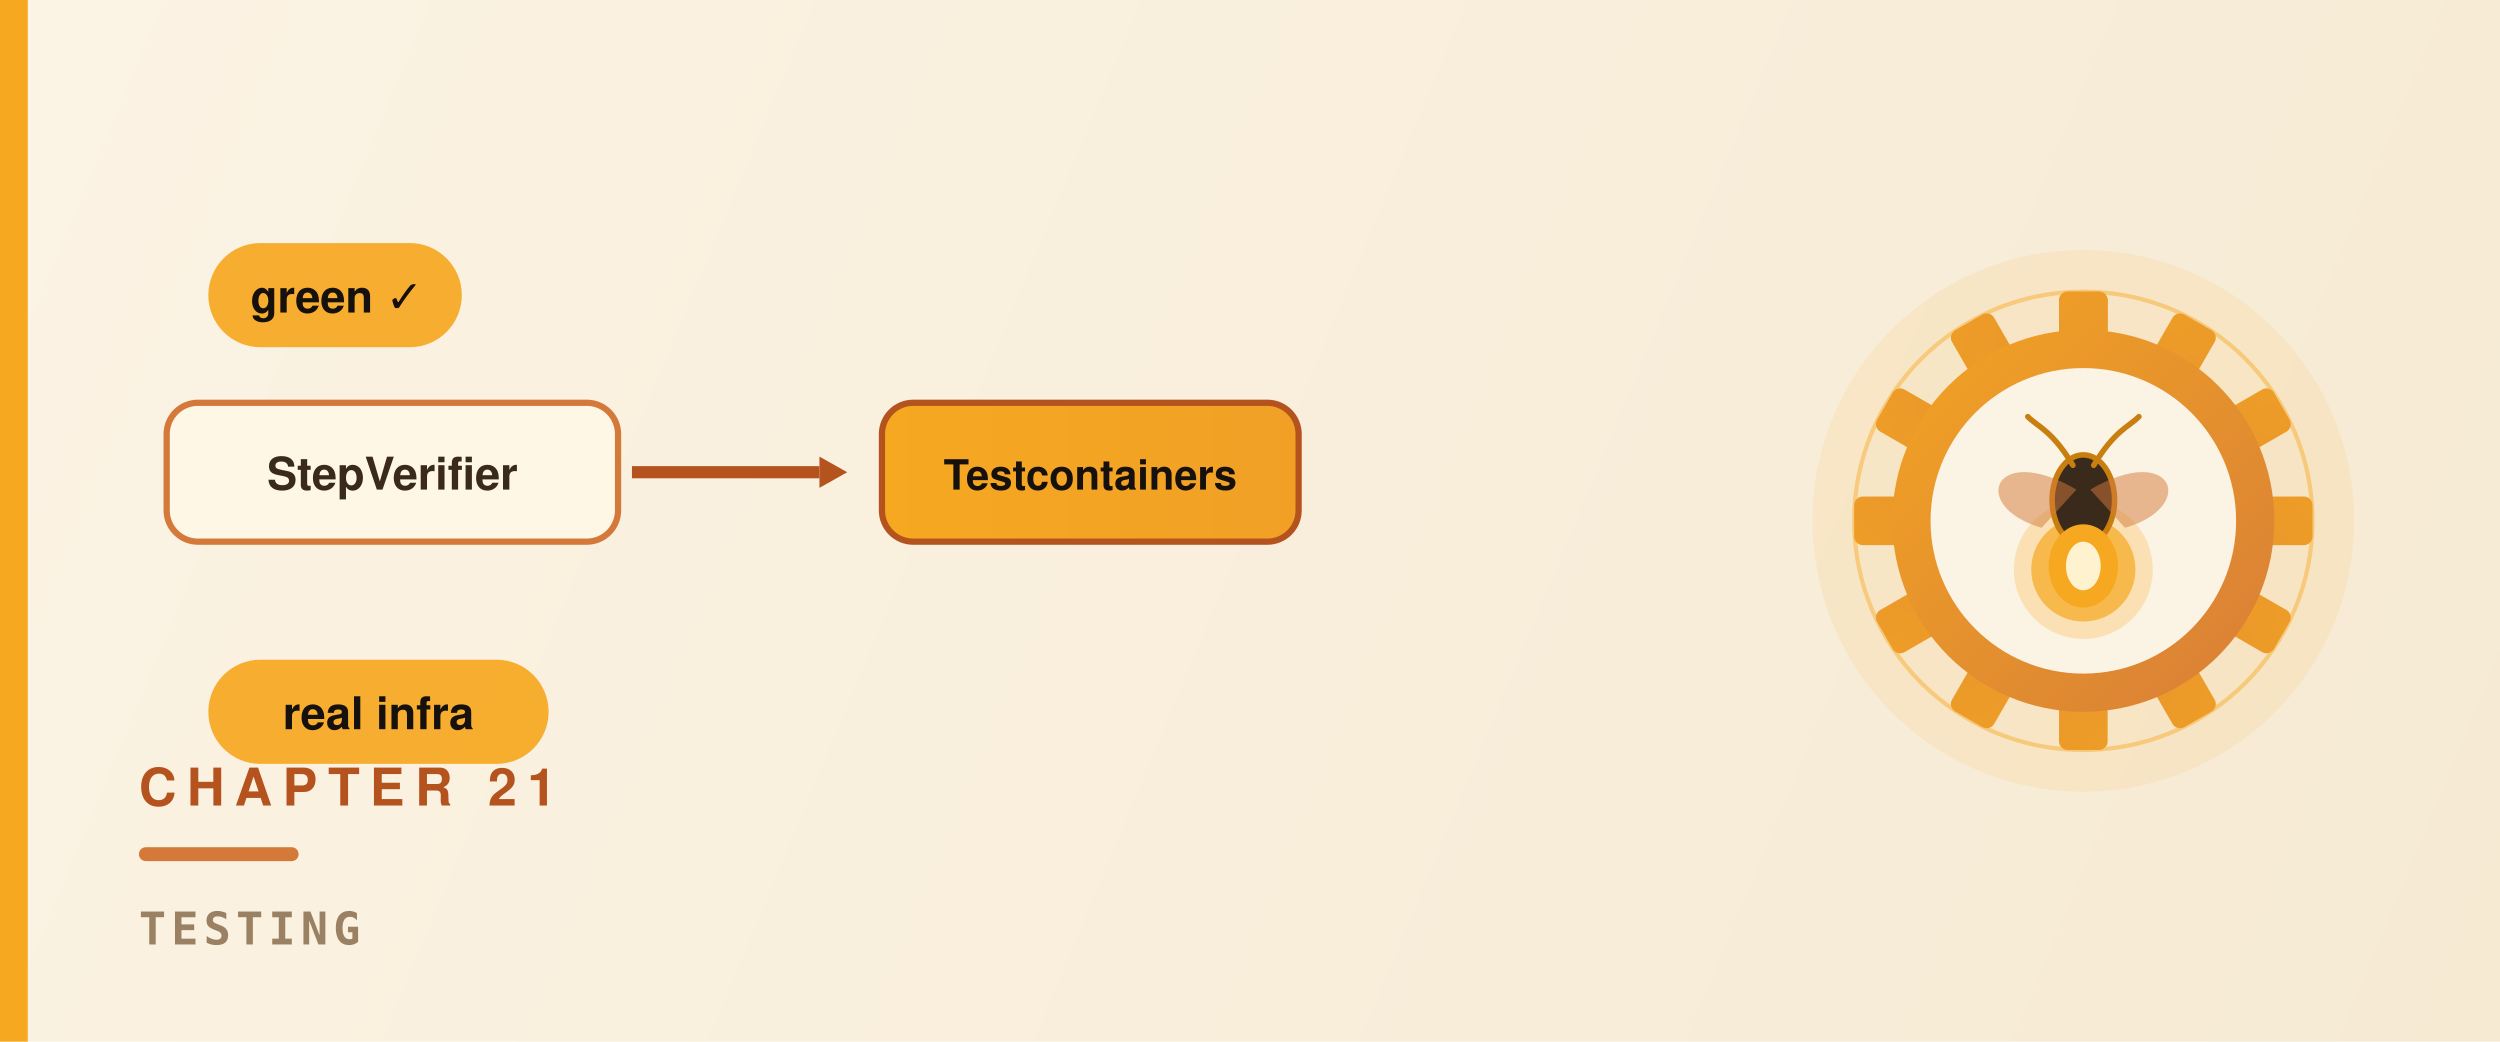
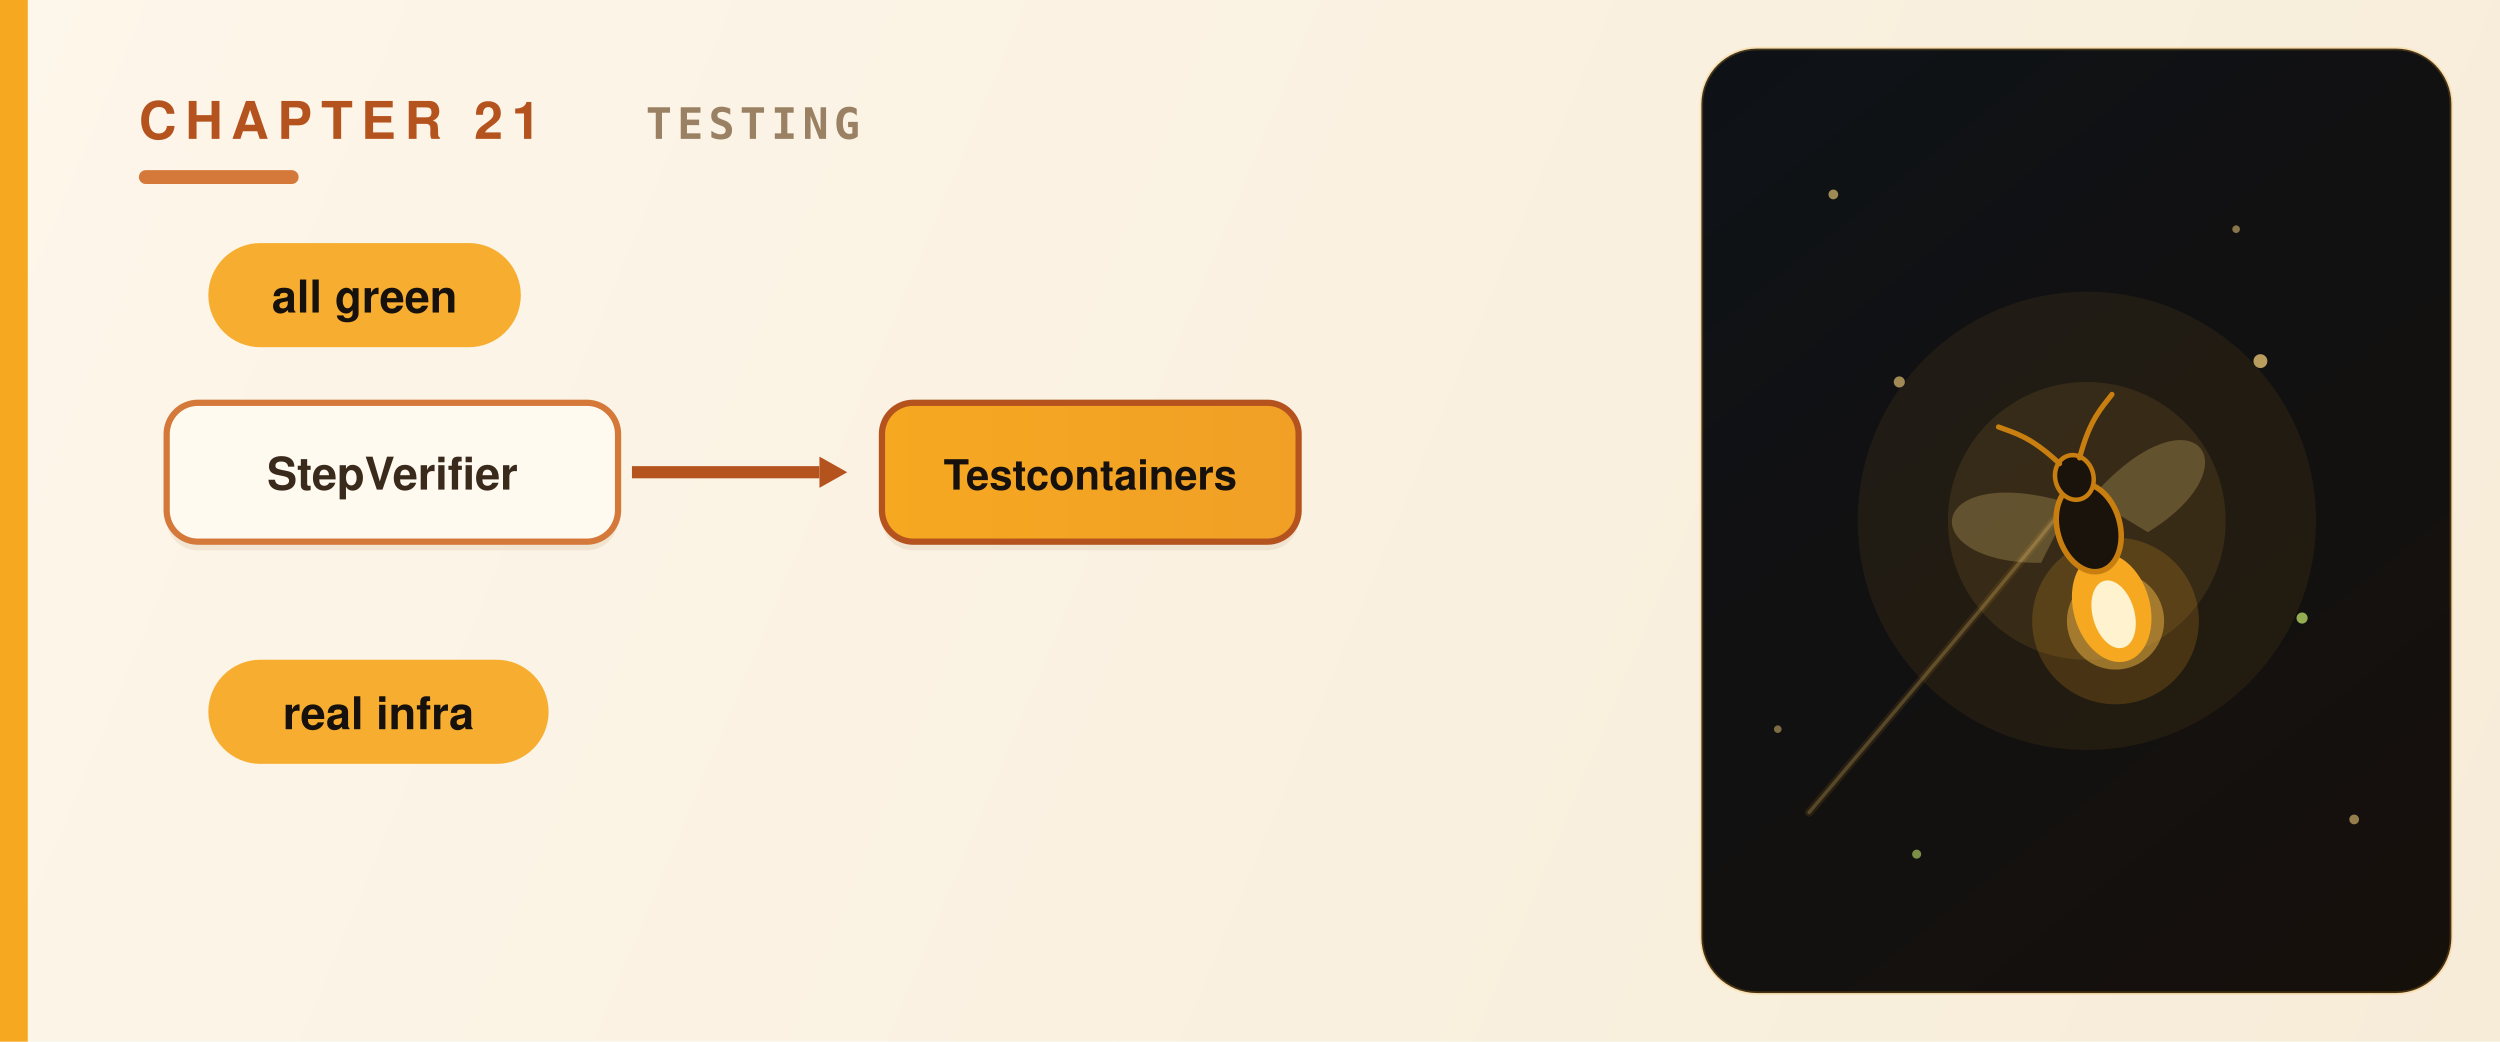
- <svg xmlns="http://www.w3.org/2000/svg" xmlns:xlink="http://www.w3.org/1999/xlink" viewBox="0 0 720 300" role="img" aria-label="Testing Firefly applications" font-family="Avenir Next,Avenir,Helvetica Neue,Helvetica,Arial,sans-serif">
+ <svg xmlns="http://www.w3.org/2000/svg" viewBox="0 0 720 300" role="img" aria-label="Testing Firefly applications" font-family="Avenir Next,Avenir,Helvetica Neue,Helvetica,Arial,sans-serif">
  <defs>
    <linearGradient id="fld" x1="0" y1="0" x2="720" y2="300" gradientUnits="userSpaceOnUse">
-       <stop offset="0" stop-color="#fbf3e4" />
-       <stop offset="1" stop-color="#f6ead3" />
+       <stop offset="0" stop-color="#fdf6ea" />
+       <stop offset="1" stop-color="#f7ecd8" />
    </linearGradient>
-     <linearGradient id="grg" x1="-70" y1="-70" x2="70" y2="70" gradientUnits="userSpaceOnUse">
-       <stop offset="0" stop-color="#f6a821" />
-       <stop offset="1" stop-color="#d4793a" />
+     <linearGradient id="pnl" x1="490" y1="14" x2="706" y2="286" gradientUnits="userSpaceOnUse">
+       <stop offset="0" stop-color="#0e1217" />
+       <stop offset="1" stop-color="#16100b" />
    </linearGradient>
    <linearGradient id="grh" x1="0" y1="0" x2="720" y2="0" gradientUnits="userSpaceOnUse">
      <stop offset="0" stop-color="#f6a821" />
      <stop offset="1" stop-color="#d4793a" />
    </linearGradient>
  </defs>
  <rect width="720" height="300" fill="url(#fld)" />
  <rect x="0" y="0" width="8" height="300" fill="url(#grh)" />
-   <rect x="40" y="244" width="46" height="4" rx="2" fill="#d4793a" />
-   <text x="40" y="232" fill="#b5531f" font-size="15" font-weight="800" letter-spacing="3">CHAPTER 21</text>
-   <text x="40" y="272" fill="#9a8163" font-size="13" font-weight="600" letter-spacing="1.5" font-family="SF Mono,JetBrains Mono,Menlo,Consolas,monospace">TESTING</text>
+   <rect x="490" y="14" width="216" height="272" rx="16" fill="url(#pnl)" />
+   <rect x="490" y="14" width="216" height="272" rx="16" fill="none" stroke="#f6a821" stroke-width="1" opacity="0.22" />
+   <g fill="#ffd980">
+     <circle cx="528" cy="56" r="1.4" opacity="0.6" />
+     <circle cx="678" cy="236" r="1.4" opacity="0.55" />
+     <circle cx="644" cy="66" r="1.1" opacity="0.5" />
+     <circle cx="512" cy="210" r="1.1" opacity="0.45" />
+   </g>
+   <circle cx="552" cy="246" r="1.3" fill="#bfe26a" opacity="0.6" />
+   <text x="40" y="40" fill="#b5531f" font-size="15" font-weight="800" letter-spacing="2.5">CHAPTER 21</text>
+   <text x="186" y="40" fill="#9a8163" font-size="12.5" font-weight="600" letter-spacing="1.5" font-family="SF Mono,JetBrains Mono,Menlo,Consolas,monospace">TESTING</text>
+   <rect x="40" y="49" width="46" height="4" rx="2" fill="#d4793a" />
  <g transform="translate(48,116)">
-     <rect x="0" y="0" width="130" height="40" rx="9" fill="#fff7e6" stroke="#d4793a" stroke-width="1.8" />
+     <rect x="0" y="2.5" width="130" height="40" rx="9" fill="#d9c4a3" opacity="0.30" />
+     <rect x="0" y="0" width="130" height="40" rx="9" fill="#fffaf0" stroke="#d4793a" stroke-width="1.8" />
    <text x="65.0" y="25" text-anchor="middle" fill="#3a2a1c" font-size="13" font-weight="700">StepVerifier</text>
  </g>
  <line x1="182" y1="136" x2="236.0" y2="136.0" stroke="#b5531f" stroke-width="3.5" />
  <polygon points="244.0,136.0 236.0,140.5 236.0,131.5" fill="#b5531f" />
  <g transform="translate(254,116)">
+     <rect x="0" y="2.5" width="120" height="40" rx="9" fill="#d9c4a3" opacity="0.30" />
    <rect x="0" y="0" width="120" height="40" rx="9" fill="url(#grh)" stroke="#b5531f" stroke-width="1.8" />
    <text x="60.0" y="25" text-anchor="middle" fill="#16110c" font-size="12" font-weight="700">Testcontainers</text>
  </g>
  <g transform="translate(60,70)">
-     <rect x="0" y="0" width="73" height="30" rx="15" fill="#f6a821" opacity="0.92" />
-     <text x="37" y="20" text-anchor="middle" fill="#16110c" font-size="13" font-weight="700">green ✓</text>
+     <rect x="0" y="0" width="90" height="30" rx="15" fill="#f6a821" opacity="0.92" />
+     <text x="45" y="20" text-anchor="middle" fill="#16110c" font-size="13" font-weight="700">all green</text>
  </g>
  <g transform="translate(60,190)">
    <rect x="0" y="0" width="98" height="30" rx="15" fill="#f6a821" opacity="0.92" />
    <text x="49" y="20" text-anchor="middle" fill="#16110c" font-size="13" font-weight="700">real infra</text>
  </g>
-   <g transform="translate(600,150)">
-     <circle r="78" fill="#f6a821" opacity="0.10" />
-     <circle r="66" fill="none" stroke="#f6a821" stroke-width="1.2" opacity="0.45" />
-     <g fill="url(#grg)">
-       <g id="et">
-         <rect x="-7" y="-66" width="14" height="16" rx="2.5" />
-       </g>
-       <use xlink:href="#et" transform="rotate(0)" />
-       <use xlink:href="#et" transform="rotate(30)" />
-       <use xlink:href="#et" transform="rotate(60)" />
-       <use xlink:href="#et" transform="rotate(90)" />
-       <use xlink:href="#et" transform="rotate(120)" />
-       <use xlink:href="#et" transform="rotate(150)" />
-       <use xlink:href="#et" transform="rotate(180)" />
-       <use xlink:href="#et" transform="rotate(210)" />
-       <use xlink:href="#et" transform="rotate(240)" />
-       <use xlink:href="#et" transform="rotate(270)" />
-       <use xlink:href="#et" transform="rotate(300)" />
-       <use xlink:href="#et" transform="rotate(330)" />
+   <g transform="translate(601,150)">
+     <circle r="66" fill="#f6a821" opacity="0.07" />
+     <circle r="40" fill="#ffc24a" opacity="0.10" />
+     <path d="M-80,84 C-46,44 -24,18 -8,-2" fill="none" stroke="#f6a821" stroke-width="2.4" opacity="0.10" stroke-linecap="round" />
+     <path d="M-80,84 C-46,44 -24,18 -8,-2" fill="none" stroke="#ffd980" stroke-width="1" opacity="0.22" stroke-linecap="round" />
+     <g transform="rotate(-16)">
+       <circle cx="0" cy="30" r="24" fill="#f6a821" opacity="0.18" />
+       <circle cx="0" cy="30" r="14" fill="#ffc24a" opacity="0.45" />
+       <path d="M-3,-6 C-40,-30 -52,-2 -16,8 Z" fill="#ffd980" opacity="0.22" />
+       <path d="M3,-6 C40,-30 52,-2 16,8 Z" fill="#ffd980" opacity="0.22" />
+       <ellipse cx="0" cy="26" rx="11" ry="16" fill="#f6a821" />
+       <ellipse cx="0" cy="28" rx="6" ry="10" fill="#fff2cf" />
+       <ellipse cx="0" cy="2" rx="9" ry="13" fill="#1a130c" stroke="#c97e10" stroke-width="1.6" />
+       <ellipse cx="0" cy="-13" rx="5.5" ry="6.5" fill="#1a130c" stroke="#c97e10" stroke-width="1.3" />
+       <path d="M-3,-18 C-9,-28 -13,-30 -17,-33" fill="none" stroke="#c97e10" stroke-width="1.5" stroke-linecap="round" />
+       <path d="M3,-18 C9,-28 13,-30 17,-33" fill="none" stroke="#c97e10" stroke-width="1.5" stroke-linecap="round" />
    </g>
-     <circle r="55" fill="url(#grg)" />
-     <circle r="44" fill="#fbf3e4" />
-     <ellipse cx="0" cy="14" rx="20" ry="20" fill="#f6a821" opacity="0.25" />
-     <ellipse cx="0" cy="14" rx="15" ry="15" fill="#f6a821" opacity="0.7" />
-     <ellipse cx="0" cy="-6" rx="9" ry="13" fill="#3a2a1c" stroke="#c97e10" stroke-width="1.6" />
-     <ellipse cx="0" cy="13" rx="10" ry="12" fill="#f6a821" />
-     <ellipse cx="0" cy="13" rx="5" ry="7" fill="#fff2cf" />
-     <path d="M-2,-9 C-26,-23 -33,-4 -12,2 Z" fill="#d4793a" opacity="0.5" />
-     <path d="M2,-9 C26,-23 33,-4 12,2 Z" fill="#d4793a" opacity="0.5" />
-     <path d="M-3,-16 C-9,-26 -13,-27 -16,-30" fill="none" stroke="#c97e10" stroke-width="1.6" stroke-linecap="round" />
-     <path d="M3,-16 C9,-26 13,-27 16,-30" fill="none" stroke="#c97e10" stroke-width="1.6" stroke-linecap="round" />
+     <circle cx="50" cy="-46" r="2" fill="#ffd980" opacity="0.7" />
+     <circle cx="62" cy="28" r="1.6" fill="#bfe26a" opacity="0.75" />
+     <circle cx="-54" cy="-40" r="1.6" fill="#ffd980" opacity="0.6" />
  </g>
</svg>
